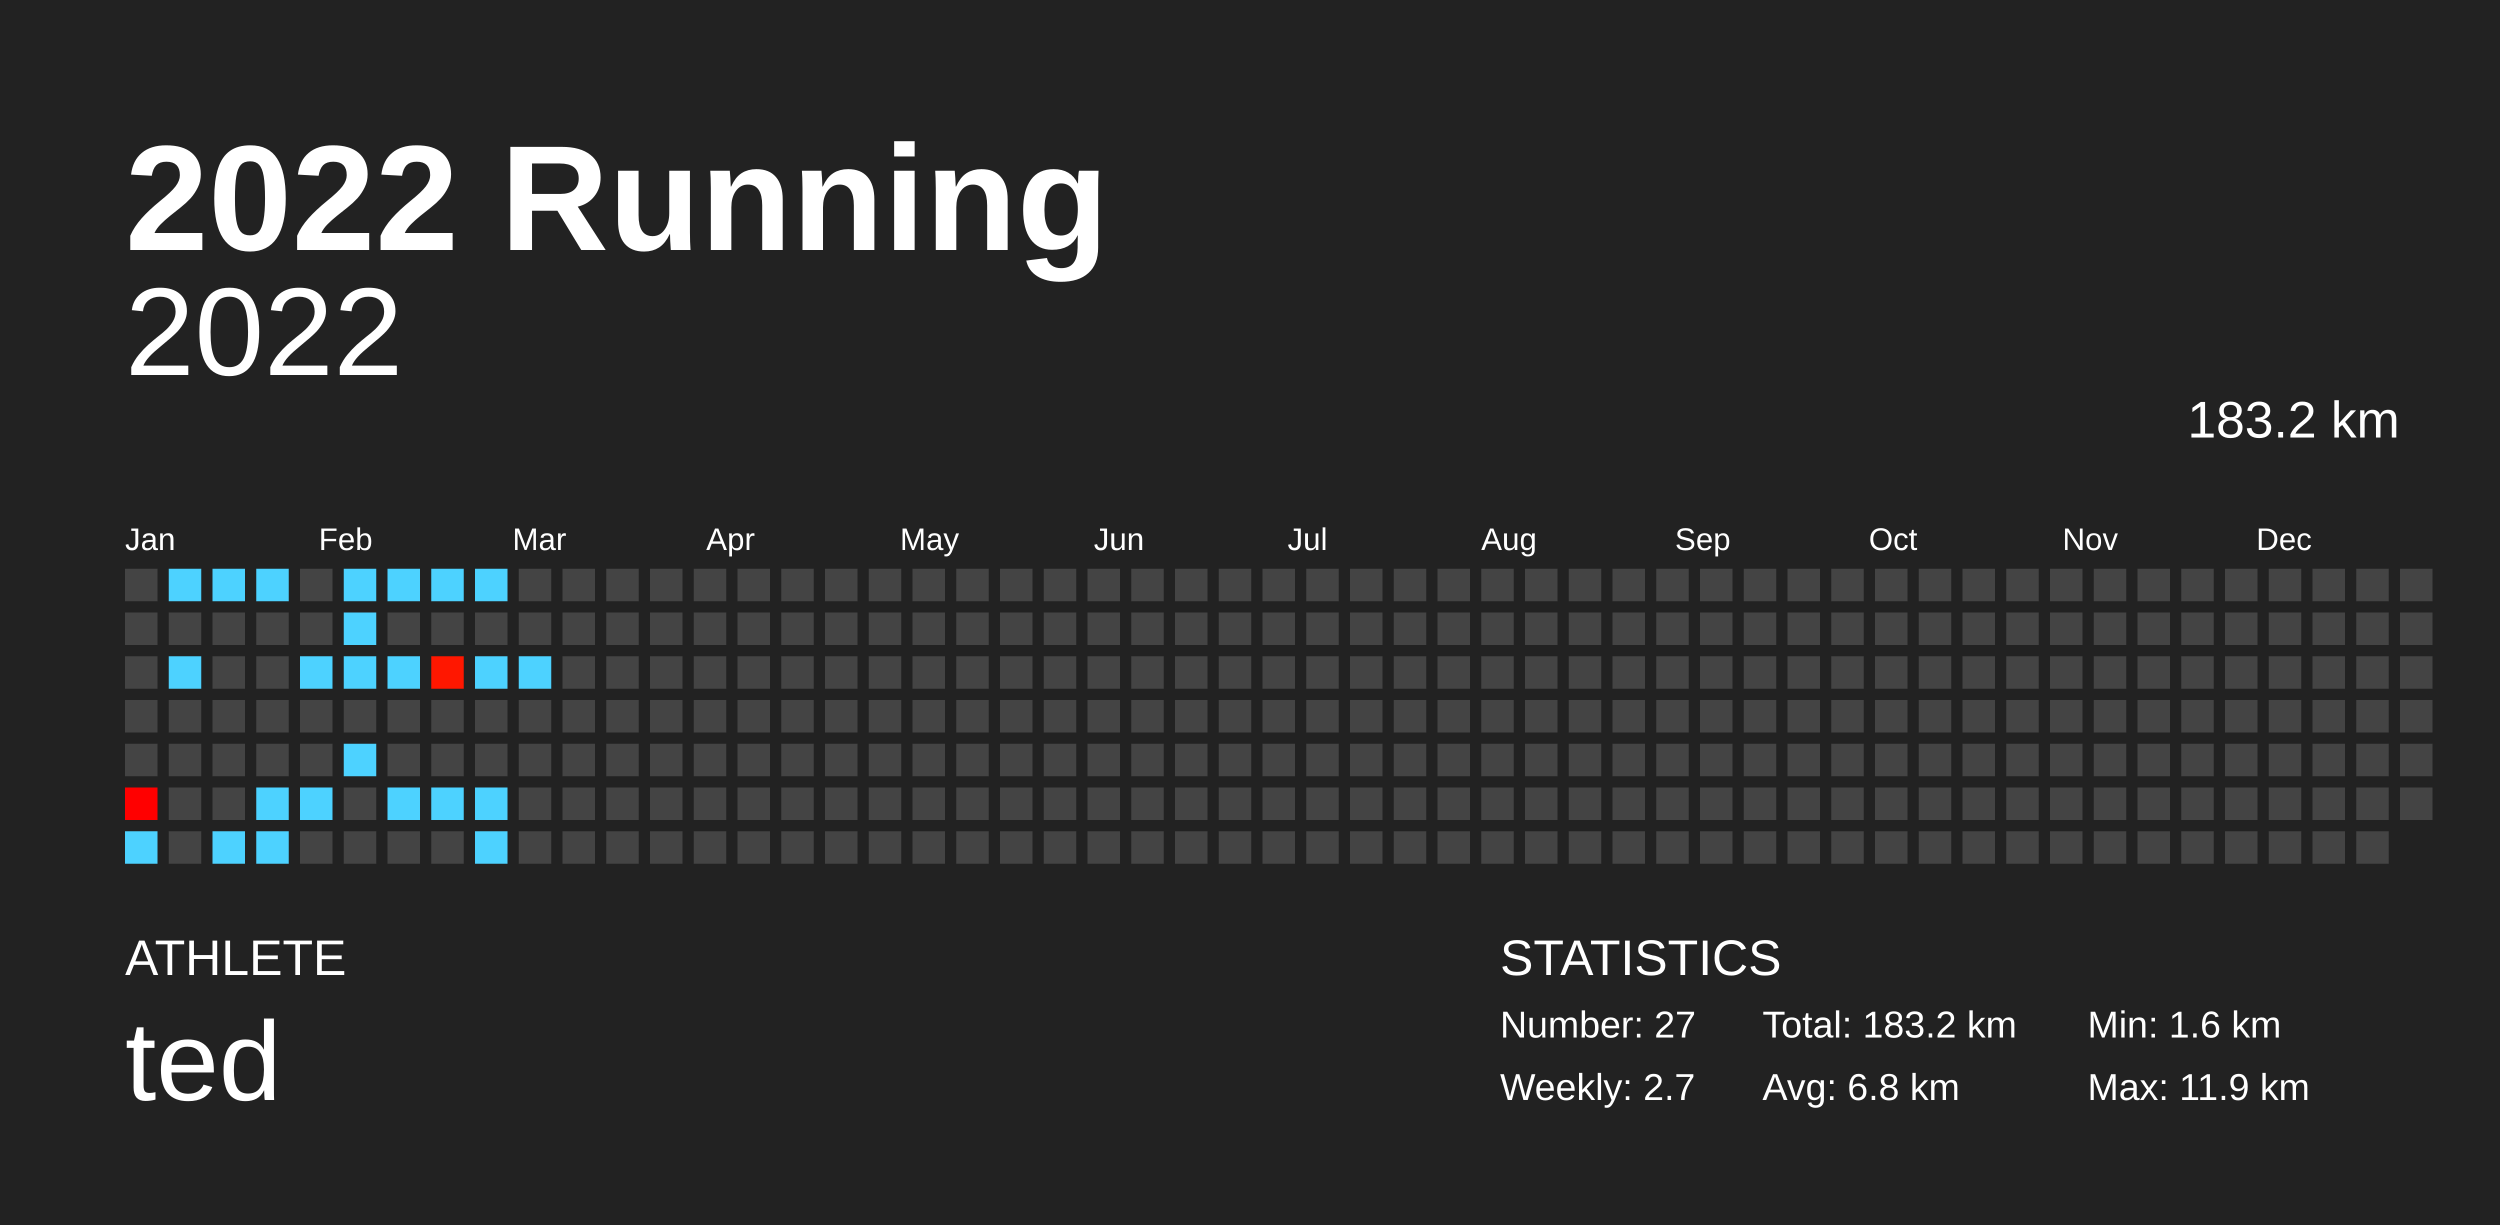
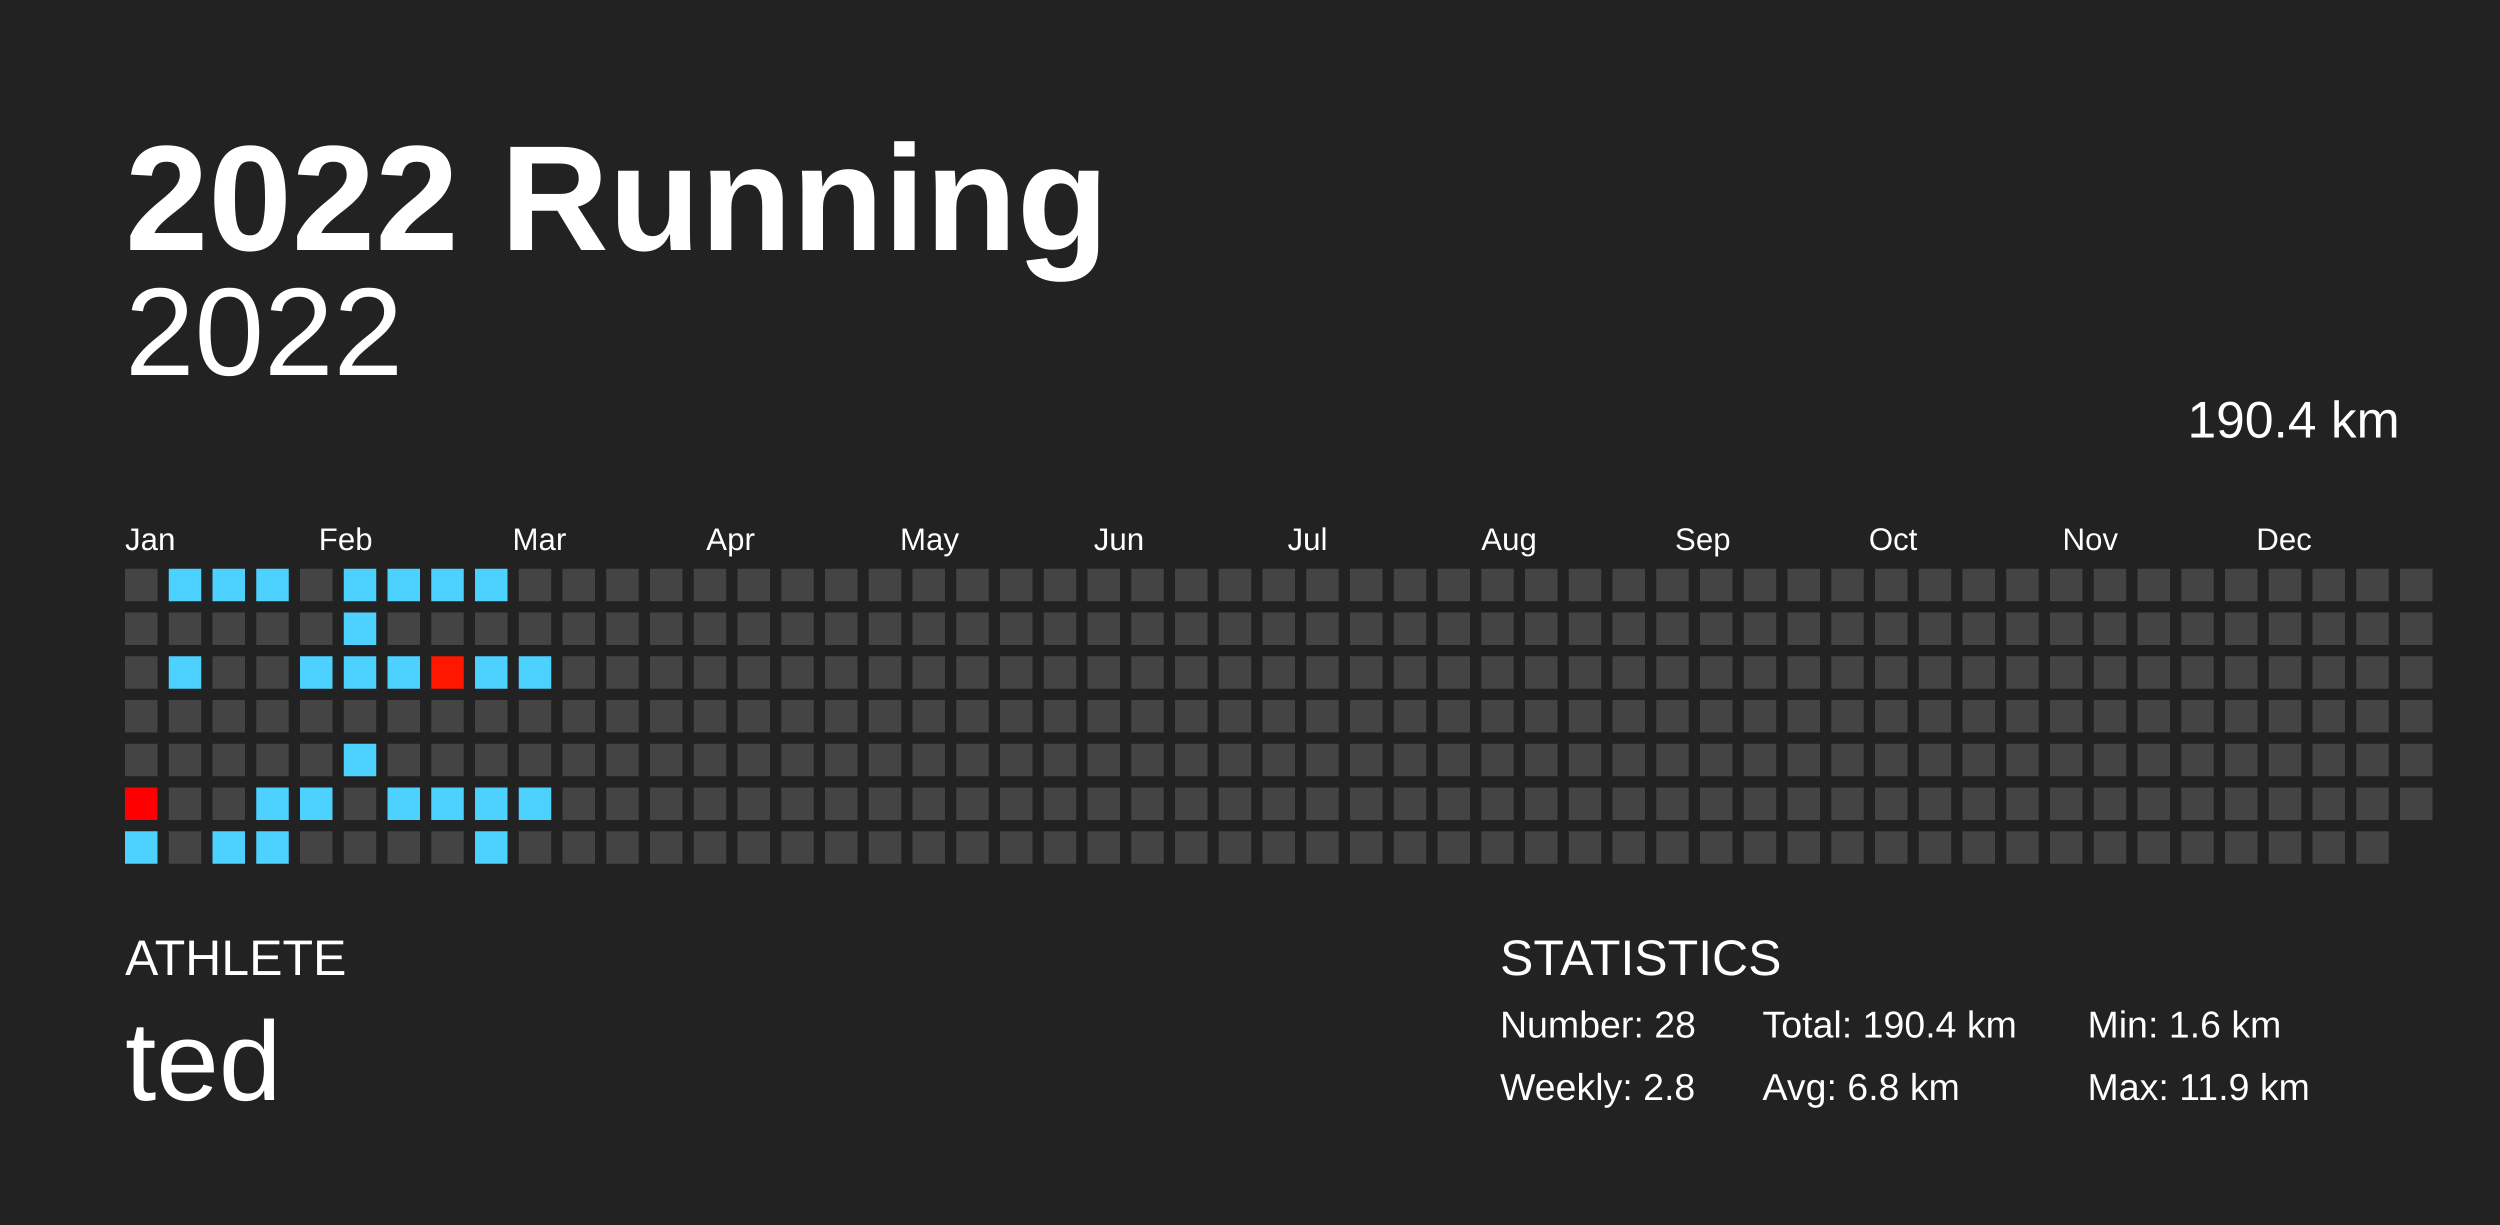
<svg xmlns="http://www.w3.org/2000/svg" baseProfile="full" height="98mm" version="1.1" viewBox="0,0,200,98" width="200mm">
  <defs />
  <rect fill="#222222" height="98" width="200" x="0" y="0" />
  <text fill="#FFFFFF" style="font-size:12px; font-family:Arial; font-weight:bold;" x="10" y="20">2022 Running</text>
  <text fill="#FFFFFF" style="font-size:4px; font-family:Arial" x="10" y="78">ATHLETE</text>
  <text fill="#FFFFFF" style="font-size:9px; font-family:Arial" x="10" y="88">ted</text>
  <text fill="#FFFFFF" style="font-size:4px; font-family:Arial" x="120" y="78">STATISTICS</text>
-   <text fill="#FFFFFF" style="font-size:3px; font-family:Arial" x="120" y="83">Number: 27</text>
-   <text fill="#FFFFFF" style="font-size:3px; font-family:Arial" x="120" y="88">Weekly: 2.7</text>
-   <text fill="#FFFFFF" style="font-size:3px; font-family:Arial" x="141" y="83">Total: 183.2 km</text>
+   <text fill="#FFFFFF" style="font-size:3px; font-family:Arial" x="120" y="83">Number: 28</text>
+   <text fill="#FFFFFF" style="font-size:3px; font-family:Arial" x="120" y="88">Weekly: 2.8</text>
+   <text fill="#FFFFFF" style="font-size:3px; font-family:Arial" x="141" y="83">Total: 190.4 km</text>
  <text fill="#FFFFFF" style="font-size:3px; font-family:Arial" x="141" y="88">Avg: 6.8 km</text>
  <text fill="#FFFFFF" style="font-size:3px; font-family:Arial" x="167" y="83">Min: 1.6 km</text>
  <text fill="#FFFFFF" style="font-size:3px; font-family:Arial" x="167" y="88">Max: 11.9 km</text>
  <text alignment-baseline="hanging" fill="#FFFFFF" style="font-size:10.0px; font-family:Arial;" x="10" y="30">2022</text>
-   <text alignment-baseline="hanging" fill="#FFFFFF" style="font-size:4.125px; font-family:Arial;" x="175" y="35">183.2 km</text>
+   <text alignment-baseline="hanging" fill="#FFFFFF" style="font-size:4.125px; font-family:Arial;" x="175" y="35">190.4 km</text>
  <text fill="#FFFFFF" style="font-size:2.5px; font-family:Arial" x="10.0" y="44">Jan</text>
  <text fill="#FFFFFF" style="font-size:2.5px; font-family:Arial" x="25.5" y="44">Feb</text>
  <text fill="#FFFFFF" style="font-size:2.5px; font-family:Arial" x="41.0" y="44">Mar</text>
  <text fill="#FFFFFF" style="font-size:2.5px; font-family:Arial" x="56.5" y="44">Apr</text>
  <text fill="#FFFFFF" style="font-size:2.5px; font-family:Arial" x="72.0" y="44">May</text>
  <text fill="#FFFFFF" style="font-size:2.5px; font-family:Arial" x="87.5" y="44">Jun</text>
  <text fill="#FFFFFF" style="font-size:2.5px; font-family:Arial" x="103.0" y="44">Jul</text>
  <text fill="#FFFFFF" style="font-size:2.5px; font-family:Arial" x="118.5" y="44">Aug</text>
  <text fill="#FFFFFF" style="font-size:2.5px; font-family:Arial" x="134.0" y="44">Sep</text>
  <text fill="#FFFFFF" style="font-size:2.5px; font-family:Arial" x="149.5" y="44">Oct</text>
  <text fill="#FFFFFF" style="font-size:2.5px; font-family:Arial" x="165.0" y="44">Nov</text>
  <text fill="#FFFFFF" style="font-size:2.5px; font-family:Arial" x="180.5" y="44">Dec</text>
  <rect fill="#444444" height="2.6" width="2.6" x="10.0" y="45.5" />
  <rect fill="#444444" height="2.6" width="2.6" x="10.0" y="49.0" />
  <rect fill="#444444" height="2.6" width="2.6" x="10.0" y="52.5" />
  <rect fill="#444444" height="2.6" width="2.6" x="10.0" y="56.0" />
  <rect fill="#444444" height="2.6" width="2.6" x="10.0" y="59.5" />
  <rect fill="#ff0000" height="2.6" width="2.6" x="10.0" y="63.0" />
  <rect fill="#4dd2ff" height="2.6" width="2.6" x="10.0" y="66.5" />
  <rect fill="#4dd2ff" height="2.6" width="2.6" x="13.5" y="45.5" />
  <rect fill="#444444" height="2.6" width="2.6" x="13.5" y="49.0" />
  <rect fill="#4dd2ff" height="2.6" width="2.6" x="13.5" y="52.5" />
  <rect fill="#444444" height="2.6" width="2.6" x="13.5" y="56.0" />
  <rect fill="#444444" height="2.6" width="2.6" x="13.5" y="59.5" />
  <rect fill="#444444" height="2.6" width="2.6" x="13.5" y="63.0" />
  <rect fill="#444444" height="2.6" width="2.6" x="13.5" y="66.5" />
  <rect fill="#4dd2ff" height="2.6" width="2.6" x="17.0" y="45.5" />
  <rect fill="#444444" height="2.6" width="2.6" x="17.0" y="49.0" />
  <rect fill="#444444" height="2.6" width="2.6" x="17.0" y="52.5" />
  <rect fill="#444444" height="2.6" width="2.6" x="17.0" y="56.0" />
  <rect fill="#444444" height="2.6" width="2.6" x="17.0" y="59.5" />
  <rect fill="#444444" height="2.6" width="2.6" x="17.0" y="63.0" />
  <rect fill="#4dd2ff" height="2.6" width="2.6" x="17.0" y="66.5" />
  <rect fill="#4dd2ff" height="2.6" width="2.6" x="20.5" y="45.5" />
  <rect fill="#444444" height="2.6" width="2.6" x="20.5" y="49.0" />
  <rect fill="#444444" height="2.6" width="2.6" x="20.5" y="52.5" />
  <rect fill="#444444" height="2.6" width="2.6" x="20.5" y="56.0" />
  <rect fill="#444444" height="2.6" width="2.6" x="20.5" y="59.5" />
  <rect fill="#4dd2ff" height="2.6" width="2.6" x="20.5" y="63.0" />
  <rect fill="#4dd2ff" height="2.6" width="2.6" x="20.5" y="66.5" />
  <rect fill="#444444" height="2.6" width="2.6" x="24.0" y="45.5" />
  <rect fill="#444444" height="2.6" width="2.6" x="24.0" y="49.0" />
  <rect fill="#4dd2ff" height="2.6" width="2.6" x="24.0" y="52.5" />
  <rect fill="#444444" height="2.6" width="2.6" x="24.0" y="56.0" />
  <rect fill="#444444" height="2.6" width="2.6" x="24.0" y="59.5" />
  <rect fill="#4dd2ff" height="2.6" width="2.6" x="24.0" y="63.0" />
  <rect fill="#444444" height="2.6" width="2.6" x="24.0" y="66.5" />
  <rect fill="#4dd2ff" height="2.6" width="2.6" x="27.5" y="45.5" />
  <rect fill="#4dd2ff" height="2.6" width="2.6" x="27.5" y="49.0" />
  <rect fill="#4dd2ff" height="2.6" width="2.6" x="27.5" y="52.5" />
  <rect fill="#444444" height="2.6" width="2.6" x="27.5" y="56.0" />
  <rect fill="#4dd2ff" height="2.6" width="2.6" x="27.5" y="59.5" />
  <rect fill="#444444" height="2.6" width="2.6" x="27.5" y="63.0" />
  <rect fill="#444444" height="2.6" width="2.6" x="27.5" y="66.5" />
  <rect fill="#4dd2ff" height="2.6" width="2.6" x="31.0" y="45.5" />
  <rect fill="#444444" height="2.6" width="2.6" x="31.0" y="49.0" />
  <rect fill="#4dd2ff" height="2.6" width="2.6" x="31.0" y="52.5" />
  <rect fill="#444444" height="2.6" width="2.6" x="31.0" y="56.0" />
  <rect fill="#444444" height="2.6" width="2.6" x="31.0" y="59.5" />
  <rect fill="#4dd2ff" height="2.6" width="2.6" x="31.0" y="63.0" />
  <rect fill="#444444" height="2.6" width="2.6" x="31.0" y="66.5" />
  <rect fill="#4dd2ff" height="2.6" width="2.6" x="34.5" y="45.5" />
  <rect fill="#444444" height="2.6" width="2.6" x="34.5" y="49.0" />
  <rect fill="#ff1700" height="2.6" width="2.6" x="34.5" y="52.5" />
  <rect fill="#444444" height="2.6" width="2.6" x="34.5" y="56.0" />
  <rect fill="#444444" height="2.6" width="2.6" x="34.5" y="59.5" />
  <rect fill="#4dd2ff" height="2.6" width="2.6" x="34.5" y="63.0" />
  <rect fill="#444444" height="2.6" width="2.6" x="34.5" y="66.5" />
  <rect fill="#4dd2ff" height="2.6" width="2.6" x="38.0" y="45.5" />
  <rect fill="#444444" height="2.6" width="2.6" x="38.0" y="49.0" />
  <rect fill="#4dd2ff" height="2.6" width="2.6" x="38.0" y="52.5" />
  <rect fill="#444444" height="2.6" width="2.6" x="38.0" y="56.0" />
  <rect fill="#444444" height="2.6" width="2.6" x="38.0" y="59.5" />
  <rect fill="#4dd2ff" height="2.6" width="2.6" x="38.0" y="63.0" />
  <rect fill="#4dd2ff" height="2.6" width="2.6" x="38.0" y="66.5" />
  <rect fill="#444444" height="2.6" width="2.6" x="41.5" y="45.5" />
  <rect fill="#444444" height="2.6" width="2.6" x="41.5" y="49.0" />
  <rect fill="#4dd2ff" height="2.6" width="2.6" x="41.5" y="52.5" />
  <rect fill="#444444" height="2.6" width="2.6" x="41.5" y="56.0" />
  <rect fill="#444444" height="2.6" width="2.6" x="41.5" y="59.5" />
-   <rect fill="#444444" height="2.6" width="2.6" x="41.5" y="63.0" />
+   <rect fill="#4dd2ff" height="2.6" width="2.6" x="41.5" y="63.0" />
  <rect fill="#444444" height="2.6" width="2.6" x="41.5" y="66.5" />
  <rect fill="#444444" height="2.6" width="2.6" x="45.0" y="45.5" />
  <rect fill="#444444" height="2.6" width="2.6" x="45.0" y="49.0" />
  <rect fill="#444444" height="2.6" width="2.6" x="45.0" y="52.5" />
  <rect fill="#444444" height="2.6" width="2.6" x="45.0" y="56.0" />
  <rect fill="#444444" height="2.6" width="2.6" x="45.0" y="59.5" />
  <rect fill="#444444" height="2.6" width="2.6" x="45.0" y="63.0" />
  <rect fill="#444444" height="2.6" width="2.6" x="45.0" y="66.5" />
  <rect fill="#444444" height="2.6" width="2.6" x="48.5" y="45.5" />
  <rect fill="#444444" height="2.6" width="2.6" x="48.5" y="49.0" />
  <rect fill="#444444" height="2.6" width="2.6" x="48.5" y="52.5" />
  <rect fill="#444444" height="2.6" width="2.6" x="48.5" y="56.0" />
  <rect fill="#444444" height="2.6" width="2.6" x="48.5" y="59.5" />
  <rect fill="#444444" height="2.6" width="2.6" x="48.5" y="63.0" />
  <rect fill="#444444" height="2.6" width="2.6" x="48.5" y="66.5" />
  <rect fill="#444444" height="2.6" width="2.6" x="52.0" y="45.5" />
  <rect fill="#444444" height="2.6" width="2.6" x="52.0" y="49.0" />
  <rect fill="#444444" height="2.6" width="2.6" x="52.0" y="52.5" />
  <rect fill="#444444" height="2.6" width="2.6" x="52.0" y="56.0" />
  <rect fill="#444444" height="2.6" width="2.6" x="52.0" y="59.5" />
  <rect fill="#444444" height="2.6" width="2.6" x="52.0" y="63.0" />
  <rect fill="#444444" height="2.6" width="2.6" x="52.0" y="66.5" />
  <rect fill="#444444" height="2.6" width="2.6" x="55.5" y="45.5" />
  <rect fill="#444444" height="2.6" width="2.6" x="55.5" y="49.0" />
  <rect fill="#444444" height="2.6" width="2.6" x="55.5" y="52.5" />
  <rect fill="#444444" height="2.6" width="2.6" x="55.5" y="56.0" />
  <rect fill="#444444" height="2.6" width="2.6" x="55.5" y="59.5" />
  <rect fill="#444444" height="2.6" width="2.6" x="55.5" y="63.0" />
  <rect fill="#444444" height="2.6" width="2.6" x="55.5" y="66.5" />
  <rect fill="#444444" height="2.6" width="2.6" x="59.0" y="45.5" />
  <rect fill="#444444" height="2.6" width="2.6" x="59.0" y="49.0" />
  <rect fill="#444444" height="2.6" width="2.6" x="59.0" y="52.5" />
  <rect fill="#444444" height="2.6" width="2.6" x="59.0" y="56.0" />
  <rect fill="#444444" height="2.6" width="2.6" x="59.0" y="59.5" />
  <rect fill="#444444" height="2.6" width="2.6" x="59.0" y="63.0" />
  <rect fill="#444444" height="2.6" width="2.6" x="59.0" y="66.5" />
  <rect fill="#444444" height="2.6" width="2.6" x="62.5" y="45.5" />
  <rect fill="#444444" height="2.6" width="2.6" x="62.5" y="49.0" />
  <rect fill="#444444" height="2.6" width="2.6" x="62.5" y="52.5" />
  <rect fill="#444444" height="2.6" width="2.6" x="62.5" y="56.0" />
  <rect fill="#444444" height="2.6" width="2.6" x="62.5" y="59.5" />
  <rect fill="#444444" height="2.6" width="2.6" x="62.5" y="63.0" />
  <rect fill="#444444" height="2.6" width="2.6" x="62.5" y="66.5" />
  <rect fill="#444444" height="2.6" width="2.6" x="66.0" y="45.5" />
  <rect fill="#444444" height="2.6" width="2.6" x="66.0" y="49.0" />
  <rect fill="#444444" height="2.6" width="2.6" x="66.0" y="52.5" />
  <rect fill="#444444" height="2.6" width="2.6" x="66.0" y="56.0" />
  <rect fill="#444444" height="2.6" width="2.6" x="66.0" y="59.5" />
  <rect fill="#444444" height="2.6" width="2.6" x="66.0" y="63.0" />
  <rect fill="#444444" height="2.6" width="2.6" x="66.0" y="66.5" />
  <rect fill="#444444" height="2.6" width="2.6" x="69.5" y="45.5" />
  <rect fill="#444444" height="2.6" width="2.6" x="69.5" y="49.0" />
  <rect fill="#444444" height="2.6" width="2.6" x="69.5" y="52.5" />
  <rect fill="#444444" height="2.6" width="2.6" x="69.5" y="56.0" />
  <rect fill="#444444" height="2.6" width="2.6" x="69.5" y="59.5" />
  <rect fill="#444444" height="2.6" width="2.6" x="69.5" y="63.0" />
  <rect fill="#444444" height="2.6" width="2.6" x="69.5" y="66.5" />
  <rect fill="#444444" height="2.6" width="2.6" x="73.0" y="45.5" />
  <rect fill="#444444" height="2.6" width="2.6" x="73.0" y="49.0" />
  <rect fill="#444444" height="2.6" width="2.6" x="73.0" y="52.5" />
  <rect fill="#444444" height="2.6" width="2.6" x="73.0" y="56.0" />
  <rect fill="#444444" height="2.6" width="2.6" x="73.0" y="59.5" />
  <rect fill="#444444" height="2.6" width="2.6" x="73.0" y="63.0" />
  <rect fill="#444444" height="2.6" width="2.6" x="73.0" y="66.5" />
  <rect fill="#444444" height="2.6" width="2.6" x="76.5" y="45.5" />
  <rect fill="#444444" height="2.6" width="2.6" x="76.5" y="49.0" />
  <rect fill="#444444" height="2.6" width="2.6" x="76.5" y="52.5" />
  <rect fill="#444444" height="2.6" width="2.6" x="76.5" y="56.0" />
  <rect fill="#444444" height="2.6" width="2.6" x="76.5" y="59.5" />
  <rect fill="#444444" height="2.6" width="2.6" x="76.5" y="63.0" />
  <rect fill="#444444" height="2.6" width="2.6" x="76.5" y="66.5" />
  <rect fill="#444444" height="2.6" width="2.6" x="80.0" y="45.5" />
  <rect fill="#444444" height="2.6" width="2.6" x="80.0" y="49.0" />
  <rect fill="#444444" height="2.6" width="2.6" x="80.0" y="52.5" />
  <rect fill="#444444" height="2.6" width="2.6" x="80.0" y="56.0" />
  <rect fill="#444444" height="2.6" width="2.6" x="80.0" y="59.5" />
  <rect fill="#444444" height="2.6" width="2.6" x="80.0" y="63.0" />
  <rect fill="#444444" height="2.6" width="2.6" x="80.0" y="66.5" />
  <rect fill="#444444" height="2.6" width="2.6" x="83.5" y="45.5" />
  <rect fill="#444444" height="2.6" width="2.6" x="83.5" y="49.0" />
  <rect fill="#444444" height="2.6" width="2.6" x="83.5" y="52.5" />
  <rect fill="#444444" height="2.6" width="2.6" x="83.5" y="56.0" />
  <rect fill="#444444" height="2.6" width="2.6" x="83.5" y="59.5" />
  <rect fill="#444444" height="2.6" width="2.6" x="83.5" y="63.0" />
  <rect fill="#444444" height="2.6" width="2.6" x="83.5" y="66.5" />
  <rect fill="#444444" height="2.6" width="2.6" x="87.0" y="45.5" />
  <rect fill="#444444" height="2.6" width="2.6" x="87.0" y="49.0" />
  <rect fill="#444444" height="2.6" width="2.6" x="87.0" y="52.5" />
  <rect fill="#444444" height="2.6" width="2.6" x="87.0" y="56.0" />
  <rect fill="#444444" height="2.6" width="2.6" x="87.0" y="59.5" />
  <rect fill="#444444" height="2.6" width="2.6" x="87.0" y="63.0" />
  <rect fill="#444444" height="2.6" width="2.6" x="87.0" y="66.5" />
  <rect fill="#444444" height="2.6" width="2.6" x="90.5" y="45.5" />
  <rect fill="#444444" height="2.6" width="2.6" x="90.5" y="49.0" />
  <rect fill="#444444" height="2.6" width="2.6" x="90.5" y="52.5" />
  <rect fill="#444444" height="2.6" width="2.6" x="90.5" y="56.0" />
  <rect fill="#444444" height="2.6" width="2.6" x="90.5" y="59.5" />
  <rect fill="#444444" height="2.6" width="2.6" x="90.5" y="63.0" />
  <rect fill="#444444" height="2.6" width="2.6" x="90.5" y="66.5" />
  <rect fill="#444444" height="2.6" width="2.6" x="94.0" y="45.5" />
  <rect fill="#444444" height="2.6" width="2.6" x="94.0" y="49.0" />
  <rect fill="#444444" height="2.6" width="2.6" x="94.0" y="52.5" />
  <rect fill="#444444" height="2.6" width="2.6" x="94.0" y="56.0" />
  <rect fill="#444444" height="2.6" width="2.6" x="94.0" y="59.5" />
  <rect fill="#444444" height="2.6" width="2.6" x="94.0" y="63.0" />
  <rect fill="#444444" height="2.6" width="2.6" x="94.0" y="66.5" />
  <rect fill="#444444" height="2.6" width="2.6" x="97.5" y="45.5" />
  <rect fill="#444444" height="2.6" width="2.6" x="97.5" y="49.0" />
  <rect fill="#444444" height="2.6" width="2.6" x="97.5" y="52.5" />
  <rect fill="#444444" height="2.6" width="2.6" x="97.5" y="56.0" />
  <rect fill="#444444" height="2.6" width="2.6" x="97.5" y="59.5" />
  <rect fill="#444444" height="2.6" width="2.6" x="97.5" y="63.0" />
  <rect fill="#444444" height="2.6" width="2.6" x="97.5" y="66.5" />
  <rect fill="#444444" height="2.6" width="2.6" x="101.0" y="45.5" />
  <rect fill="#444444" height="2.6" width="2.6" x="101.0" y="49.0" />
  <rect fill="#444444" height="2.6" width="2.6" x="101.0" y="52.5" />
  <rect fill="#444444" height="2.6" width="2.6" x="101.0" y="56.0" />
  <rect fill="#444444" height="2.6" width="2.6" x="101.0" y="59.5" />
  <rect fill="#444444" height="2.6" width="2.6" x="101.0" y="63.0" />
  <rect fill="#444444" height="2.6" width="2.6" x="101.0" y="66.5" />
  <rect fill="#444444" height="2.6" width="2.6" x="104.5" y="45.5" />
  <rect fill="#444444" height="2.6" width="2.6" x="104.5" y="49.0" />
  <rect fill="#444444" height="2.6" width="2.6" x="104.5" y="52.5" />
  <rect fill="#444444" height="2.6" width="2.6" x="104.5" y="56.0" />
  <rect fill="#444444" height="2.6" width="2.6" x="104.5" y="59.5" />
  <rect fill="#444444" height="2.6" width="2.6" x="104.5" y="63.0" />
  <rect fill="#444444" height="2.6" width="2.6" x="104.5" y="66.5" />
  <rect fill="#444444" height="2.6" width="2.6" x="108.0" y="45.5" />
  <rect fill="#444444" height="2.6" width="2.6" x="108.0" y="49.0" />
  <rect fill="#444444" height="2.6" width="2.6" x="108.0" y="52.5" />
  <rect fill="#444444" height="2.6" width="2.6" x="108.0" y="56.0" />
  <rect fill="#444444" height="2.6" width="2.6" x="108.0" y="59.5" />
  <rect fill="#444444" height="2.6" width="2.6" x="108.0" y="63.0" />
  <rect fill="#444444" height="2.6" width="2.6" x="108.0" y="66.5" />
  <rect fill="#444444" height="2.6" width="2.6" x="111.5" y="45.5" />
  <rect fill="#444444" height="2.6" width="2.6" x="111.5" y="49.0" />
  <rect fill="#444444" height="2.6" width="2.6" x="111.5" y="52.5" />
  <rect fill="#444444" height="2.6" width="2.6" x="111.5" y="56.0" />
  <rect fill="#444444" height="2.6" width="2.6" x="111.5" y="59.5" />
  <rect fill="#444444" height="2.6" width="2.6" x="111.5" y="63.0" />
  <rect fill="#444444" height="2.6" width="2.6" x="111.5" y="66.5" />
  <rect fill="#444444" height="2.6" width="2.6" x="115.0" y="45.5" />
  <rect fill="#444444" height="2.6" width="2.6" x="115.0" y="49.0" />
  <rect fill="#444444" height="2.6" width="2.6" x="115.0" y="52.5" />
  <rect fill="#444444" height="2.6" width="2.6" x="115.0" y="56.0" />
  <rect fill="#444444" height="2.6" width="2.6" x="115.0" y="59.5" />
  <rect fill="#444444" height="2.6" width="2.6" x="115.0" y="63.0" />
  <rect fill="#444444" height="2.6" width="2.6" x="115.0" y="66.5" />
  <rect fill="#444444" height="2.6" width="2.6" x="118.5" y="45.5" />
  <rect fill="#444444" height="2.6" width="2.6" x="118.5" y="49.0" />
  <rect fill="#444444" height="2.6" width="2.6" x="118.5" y="52.5" />
  <rect fill="#444444" height="2.6" width="2.6" x="118.5" y="56.0" />
  <rect fill="#444444" height="2.6" width="2.6" x="118.5" y="59.5" />
  <rect fill="#444444" height="2.6" width="2.6" x="118.5" y="63.0" />
  <rect fill="#444444" height="2.6" width="2.6" x="118.5" y="66.5" />
  <rect fill="#444444" height="2.6" width="2.6" x="122.0" y="45.5" />
  <rect fill="#444444" height="2.6" width="2.6" x="122.0" y="49.0" />
  <rect fill="#444444" height="2.6" width="2.6" x="122.0" y="52.5" />
  <rect fill="#444444" height="2.6" width="2.6" x="122.0" y="56.0" />
  <rect fill="#444444" height="2.6" width="2.6" x="122.0" y="59.5" />
  <rect fill="#444444" height="2.6" width="2.6" x="122.0" y="63.0" />
  <rect fill="#444444" height="2.6" width="2.6" x="122.0" y="66.5" />
  <rect fill="#444444" height="2.6" width="2.6" x="125.5" y="45.5" />
  <rect fill="#444444" height="2.6" width="2.6" x="125.5" y="49.0" />
  <rect fill="#444444" height="2.6" width="2.6" x="125.5" y="52.5" />
  <rect fill="#444444" height="2.6" width="2.6" x="125.5" y="56.0" />
  <rect fill="#444444" height="2.6" width="2.6" x="125.5" y="59.5" />
  <rect fill="#444444" height="2.6" width="2.6" x="125.5" y="63.0" />
  <rect fill="#444444" height="2.6" width="2.6" x="125.5" y="66.5" />
  <rect fill="#444444" height="2.6" width="2.6" x="129.0" y="45.5" />
  <rect fill="#444444" height="2.6" width="2.6" x="129.0" y="49.0" />
  <rect fill="#444444" height="2.6" width="2.6" x="129.0" y="52.5" />
  <rect fill="#444444" height="2.6" width="2.6" x="129.0" y="56.0" />
  <rect fill="#444444" height="2.6" width="2.6" x="129.0" y="59.5" />
  <rect fill="#444444" height="2.6" width="2.6" x="129.0" y="63.0" />
  <rect fill="#444444" height="2.6" width="2.6" x="129.0" y="66.5" />
  <rect fill="#444444" height="2.6" width="2.6" x="132.5" y="45.5" />
  <rect fill="#444444" height="2.6" width="2.6" x="132.5" y="49.0" />
  <rect fill="#444444" height="2.6" width="2.6" x="132.5" y="52.5" />
  <rect fill="#444444" height="2.6" width="2.6" x="132.5" y="56.0" />
  <rect fill="#444444" height="2.6" width="2.6" x="132.5" y="59.5" />
  <rect fill="#444444" height="2.6" width="2.6" x="132.5" y="63.0" />
  <rect fill="#444444" height="2.6" width="2.6" x="132.5" y="66.5" />
  <rect fill="#444444" height="2.6" width="2.6" x="136.0" y="45.5" />
  <rect fill="#444444" height="2.6" width="2.6" x="136.0" y="49.0" />
  <rect fill="#444444" height="2.6" width="2.6" x="136.0" y="52.5" />
  <rect fill="#444444" height="2.6" width="2.6" x="136.0" y="56.0" />
  <rect fill="#444444" height="2.6" width="2.6" x="136.0" y="59.5" />
  <rect fill="#444444" height="2.6" width="2.6" x="136.0" y="63.0" />
  <rect fill="#444444" height="2.6" width="2.6" x="136.0" y="66.5" />
  <rect fill="#444444" height="2.6" width="2.6" x="139.5" y="45.5" />
  <rect fill="#444444" height="2.6" width="2.6" x="139.5" y="49.0" />
  <rect fill="#444444" height="2.6" width="2.6" x="139.5" y="52.5" />
  <rect fill="#444444" height="2.6" width="2.6" x="139.5" y="56.0" />
  <rect fill="#444444" height="2.6" width="2.6" x="139.5" y="59.5" />
  <rect fill="#444444" height="2.6" width="2.6" x="139.5" y="63.0" />
  <rect fill="#444444" height="2.6" width="2.6" x="139.5" y="66.5" />
  <rect fill="#444444" height="2.6" width="2.6" x="143.0" y="45.5" />
  <rect fill="#444444" height="2.6" width="2.6" x="143.0" y="49.0" />
  <rect fill="#444444" height="2.6" width="2.6" x="143.0" y="52.5" />
  <rect fill="#444444" height="2.6" width="2.6" x="143.0" y="56.0" />
  <rect fill="#444444" height="2.6" width="2.6" x="143.0" y="59.5" />
  <rect fill="#444444" height="2.6" width="2.6" x="143.0" y="63.0" />
  <rect fill="#444444" height="2.6" width="2.6" x="143.0" y="66.5" />
  <rect fill="#444444" height="2.6" width="2.6" x="146.5" y="45.5" />
  <rect fill="#444444" height="2.6" width="2.6" x="146.5" y="49.0" />
  <rect fill="#444444" height="2.6" width="2.6" x="146.5" y="52.5" />
  <rect fill="#444444" height="2.6" width="2.6" x="146.5" y="56.0" />
  <rect fill="#444444" height="2.6" width="2.6" x="146.5" y="59.5" />
  <rect fill="#444444" height="2.6" width="2.6" x="146.5" y="63.0" />
  <rect fill="#444444" height="2.6" width="2.6" x="146.5" y="66.5" />
  <rect fill="#444444" height="2.6" width="2.6" x="150.0" y="45.5" />
  <rect fill="#444444" height="2.6" width="2.6" x="150.0" y="49.0" />
  <rect fill="#444444" height="2.6" width="2.6" x="150.0" y="52.5" />
  <rect fill="#444444" height="2.6" width="2.6" x="150.0" y="56.0" />
  <rect fill="#444444" height="2.6" width="2.6" x="150.0" y="59.5" />
  <rect fill="#444444" height="2.6" width="2.6" x="150.0" y="63.0" />
  <rect fill="#444444" height="2.6" width="2.6" x="150.0" y="66.5" />
  <rect fill="#444444" height="2.6" width="2.6" x="153.5" y="45.5" />
  <rect fill="#444444" height="2.6" width="2.6" x="153.5" y="49.0" />
  <rect fill="#444444" height="2.6" width="2.6" x="153.5" y="52.5" />
  <rect fill="#444444" height="2.6" width="2.6" x="153.5" y="56.0" />
  <rect fill="#444444" height="2.6" width="2.6" x="153.5" y="59.5" />
  <rect fill="#444444" height="2.6" width="2.6" x="153.5" y="63.0" />
  <rect fill="#444444" height="2.6" width="2.6" x="153.5" y="66.5" />
  <rect fill="#444444" height="2.6" width="2.6" x="157.0" y="45.5" />
  <rect fill="#444444" height="2.6" width="2.6" x="157.0" y="49.0" />
  <rect fill="#444444" height="2.6" width="2.6" x="157.0" y="52.5" />
  <rect fill="#444444" height="2.6" width="2.6" x="157.0" y="56.0" />
  <rect fill="#444444" height="2.6" width="2.6" x="157.0" y="59.5" />
  <rect fill="#444444" height="2.6" width="2.6" x="157.0" y="63.0" />
  <rect fill="#444444" height="2.6" width="2.6" x="157.0" y="66.5" />
  <rect fill="#444444" height="2.6" width="2.6" x="160.5" y="45.5" />
  <rect fill="#444444" height="2.6" width="2.6" x="160.5" y="49.0" />
  <rect fill="#444444" height="2.6" width="2.6" x="160.5" y="52.5" />
  <rect fill="#444444" height="2.6" width="2.6" x="160.5" y="56.0" />
  <rect fill="#444444" height="2.6" width="2.6" x="160.5" y="59.5" />
  <rect fill="#444444" height="2.6" width="2.6" x="160.5" y="63.0" />
  <rect fill="#444444" height="2.6" width="2.6" x="160.5" y="66.5" />
  <rect fill="#444444" height="2.6" width="2.6" x="164.0" y="45.5" />
  <rect fill="#444444" height="2.6" width="2.6" x="164.0" y="49.0" />
  <rect fill="#444444" height="2.6" width="2.6" x="164.0" y="52.5" />
  <rect fill="#444444" height="2.6" width="2.6" x="164.0" y="56.0" />
  <rect fill="#444444" height="2.6" width="2.6" x="164.0" y="59.5" />
  <rect fill="#444444" height="2.6" width="2.6" x="164.0" y="63.0" />
  <rect fill="#444444" height="2.6" width="2.6" x="164.0" y="66.5" />
  <rect fill="#444444" height="2.6" width="2.6" x="167.5" y="45.5" />
  <rect fill="#444444" height="2.6" width="2.6" x="167.5" y="49.0" />
  <rect fill="#444444" height="2.6" width="2.6" x="167.5" y="52.5" />
  <rect fill="#444444" height="2.6" width="2.6" x="167.5" y="56.0" />
  <rect fill="#444444" height="2.6" width="2.6" x="167.5" y="59.5" />
  <rect fill="#444444" height="2.6" width="2.6" x="167.5" y="63.0" />
  <rect fill="#444444" height="2.6" width="2.6" x="167.5" y="66.5" />
  <rect fill="#444444" height="2.6" width="2.6" x="171.0" y="45.5" />
  <rect fill="#444444" height="2.6" width="2.6" x="171.0" y="49.0" />
  <rect fill="#444444" height="2.6" width="2.6" x="171.0" y="52.5" />
  <rect fill="#444444" height="2.6" width="2.6" x="171.0" y="56.0" />
  <rect fill="#444444" height="2.6" width="2.6" x="171.0" y="59.5" />
  <rect fill="#444444" height="2.6" width="2.6" x="171.0" y="63.0" />
  <rect fill="#444444" height="2.6" width="2.6" x="171.0" y="66.5" />
  <rect fill="#444444" height="2.6" width="2.6" x="174.5" y="45.5" />
  <rect fill="#444444" height="2.6" width="2.6" x="174.5" y="49.0" />
  <rect fill="#444444" height="2.6" width="2.6" x="174.5" y="52.5" />
  <rect fill="#444444" height="2.6" width="2.6" x="174.5" y="56.0" />
  <rect fill="#444444" height="2.6" width="2.6" x="174.5" y="59.5" />
  <rect fill="#444444" height="2.6" width="2.6" x="174.5" y="63.0" />
  <rect fill="#444444" height="2.6" width="2.6" x="174.5" y="66.5" />
  <rect fill="#444444" height="2.6" width="2.6" x="178.0" y="45.5" />
  <rect fill="#444444" height="2.6" width="2.6" x="178.0" y="49.0" />
  <rect fill="#444444" height="2.6" width="2.6" x="178.0" y="52.5" />
  <rect fill="#444444" height="2.6" width="2.6" x="178.0" y="56.0" />
  <rect fill="#444444" height="2.6" width="2.6" x="178.0" y="59.5" />
  <rect fill="#444444" height="2.6" width="2.6" x="178.0" y="63.0" />
  <rect fill="#444444" height="2.6" width="2.6" x="178.0" y="66.5" />
  <rect fill="#444444" height="2.6" width="2.6" x="181.5" y="45.5" />
  <rect fill="#444444" height="2.6" width="2.6" x="181.5" y="49.0" />
  <rect fill="#444444" height="2.6" width="2.6" x="181.5" y="52.5" />
  <rect fill="#444444" height="2.6" width="2.6" x="181.5" y="56.0" />
  <rect fill="#444444" height="2.6" width="2.6" x="181.5" y="59.5" />
  <rect fill="#444444" height="2.6" width="2.6" x="181.5" y="63.0" />
  <rect fill="#444444" height="2.6" width="2.6" x="181.5" y="66.5" />
  <rect fill="#444444" height="2.6" width="2.6" x="185.0" y="45.5" />
  <rect fill="#444444" height="2.6" width="2.6" x="185.0" y="49.0" />
  <rect fill="#444444" height="2.6" width="2.6" x="185.0" y="52.5" />
  <rect fill="#444444" height="2.6" width="2.6" x="185.0" y="56.0" />
  <rect fill="#444444" height="2.6" width="2.6" x="185.0" y="59.5" />
  <rect fill="#444444" height="2.6" width="2.6" x="185.0" y="63.0" />
  <rect fill="#444444" height="2.6" width="2.6" x="185.0" y="66.5" />
  <rect fill="#444444" height="2.6" width="2.6" x="188.5" y="45.5" />
  <rect fill="#444444" height="2.6" width="2.6" x="188.5" y="49.0" />
  <rect fill="#444444" height="2.6" width="2.6" x="188.5" y="52.5" />
  <rect fill="#444444" height="2.6" width="2.6" x="188.5" y="56.0" />
  <rect fill="#444444" height="2.6" width="2.6" x="188.5" y="59.5" />
  <rect fill="#444444" height="2.6" width="2.6" x="188.5" y="63.0" />
  <rect fill="#444444" height="2.6" width="2.6" x="188.5" y="66.5" />
  <rect fill="#444444" height="2.6" width="2.6" x="192.0" y="45.5" />
  <rect fill="#444444" height="2.6" width="2.6" x="192.0" y="49.0" />
  <rect fill="#444444" height="2.6" width="2.6" x="192.0" y="52.5" />
  <rect fill="#444444" height="2.6" width="2.6" x="192.0" y="56.0" />
  <rect fill="#444444" height="2.6" width="2.6" x="192.0" y="59.5" />
  <rect fill="#444444" height="2.6" width="2.6" x="192.0" y="63.0" />
</svg>
